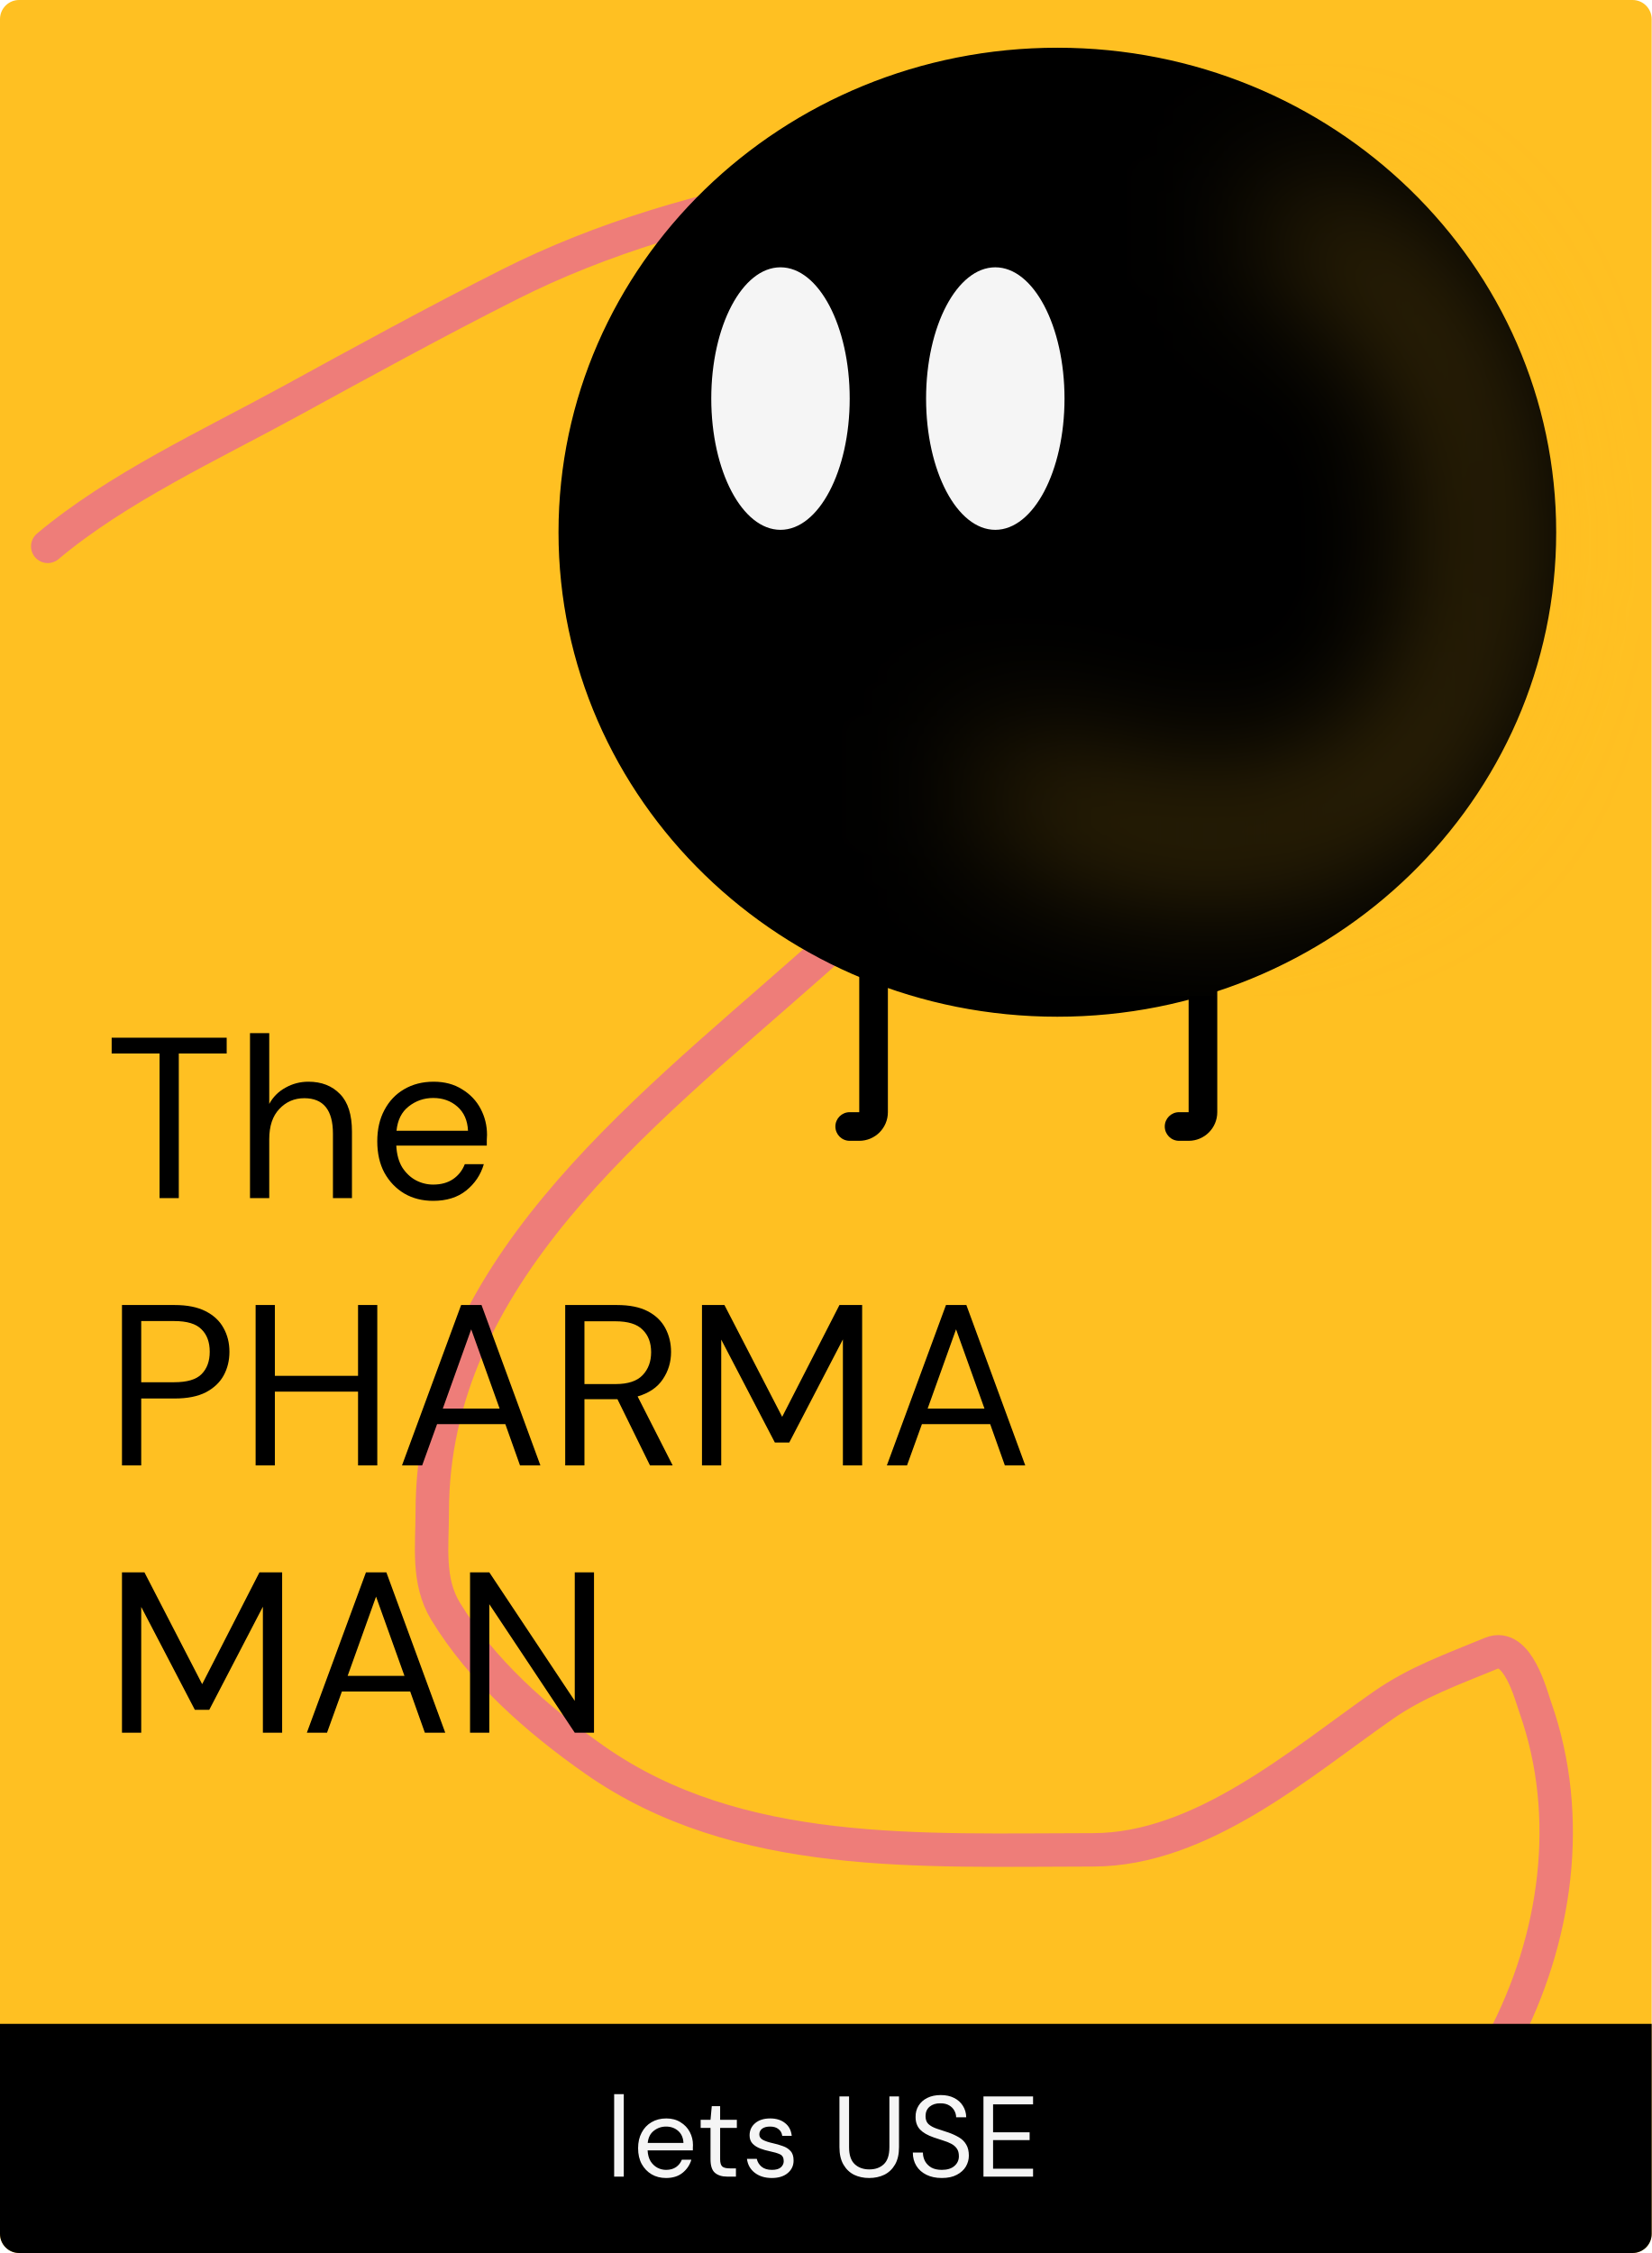
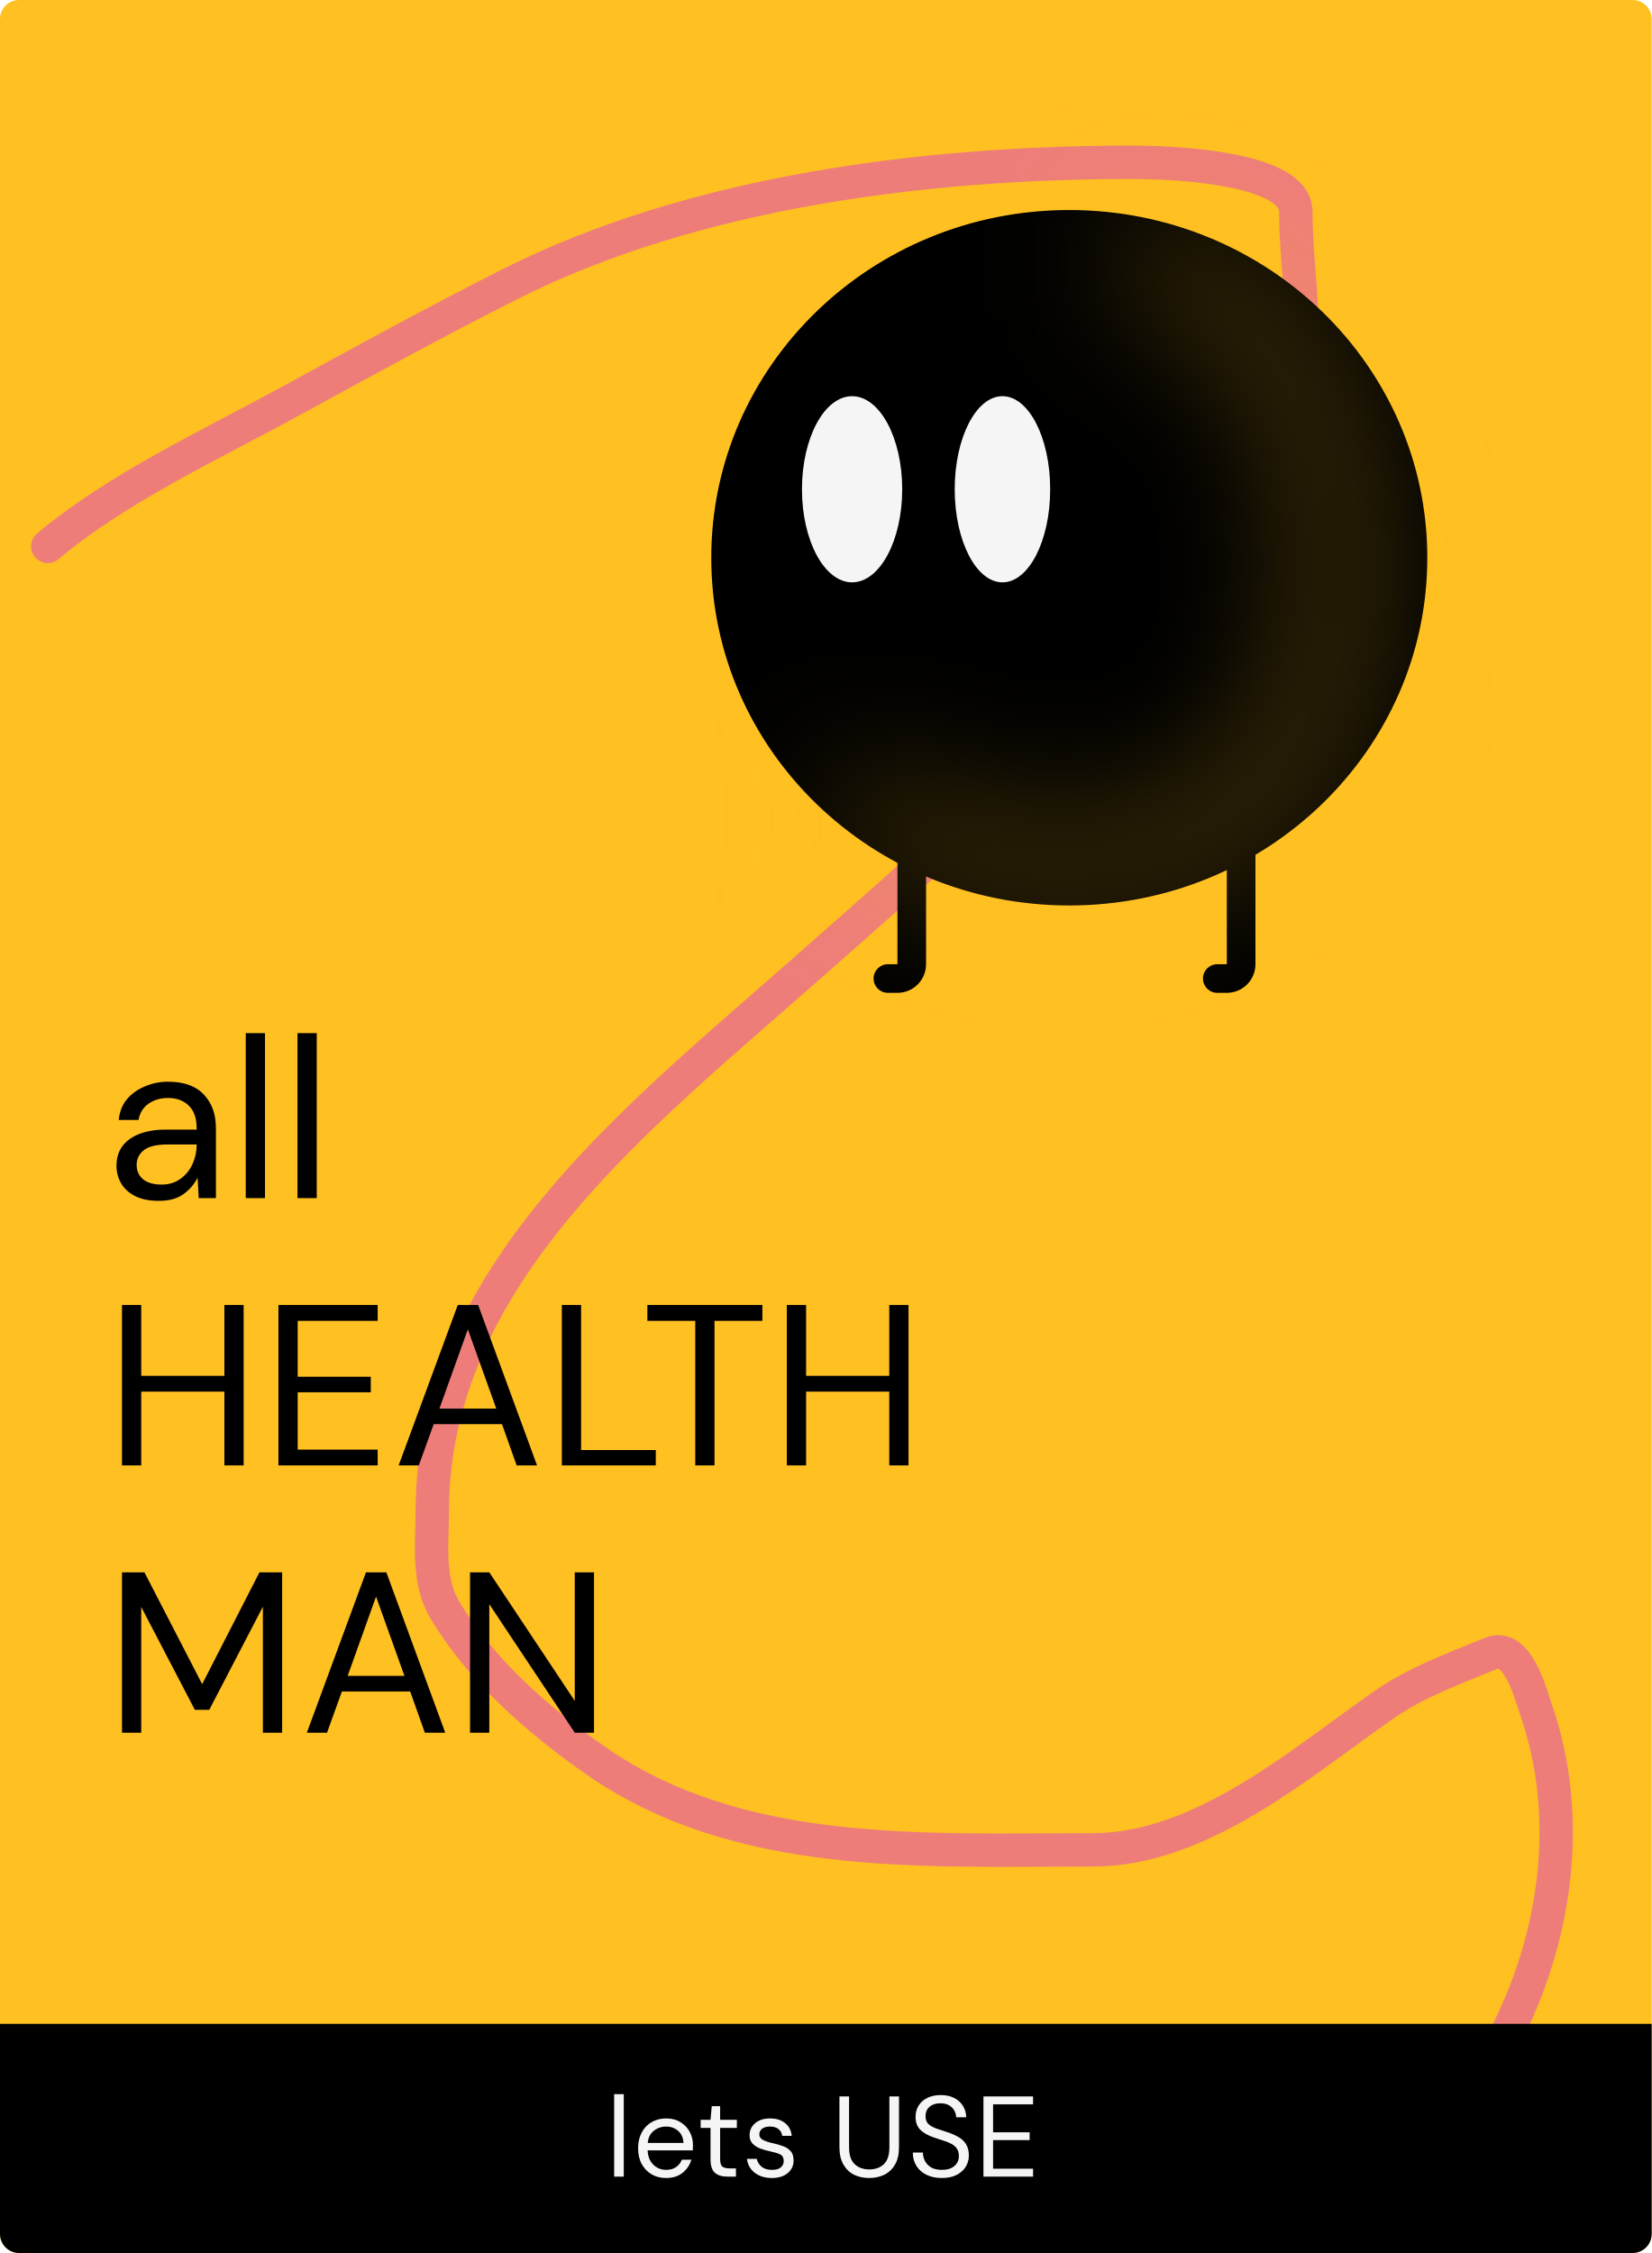
<svg xmlns="http://www.w3.org/2000/svg" width="346" height="472" viewBox="0 0 346 472" fill="none">
  <rect width="346" height="472" rx="4" fill="#FFC022" />
  <path d="M10 114.461C24.617 102.193 43.919 93.308 60.839 84.051C75.963 75.777 91.196 67.424 106.69 59.601C145.327 40.094 193.942 34 237.126 34C243.692 34 271.459 34.694 271.459 44.362C271.459 54.29 273.176 64.15 272.779 74.23C272.447 82.659 266.776 91.595 262.215 98.612C254.212 110.928 245.981 123.309 237.126 135.118C218.447 160.027 192.634 181.996 169.047 202.846C133.632 234.15 90.55 267.272 90.55 316.764C90.55 323.771 89.472 331.211 93.338 337.556C100.897 349.963 112.435 360.198 124.59 368.711C154.667 389.776 193.035 387.539 228.983 387.539C251.667 387.539 272.42 369.361 289.652 357.333C296.877 352.29 304.31 349.719 312.394 346.361C317.909 344.07 320.691 355.053 321.638 357.739C329.727 380.675 326.074 406.371 314.742 427.77C309.41 437.838 304.432 448.039 299.263 458.179C298.049 460.561 296.357 466.869 293.907 468" stroke="#EE7D79" stroke-width="7" stroke-linecap="round" />
-   <path d="M33.424 251L33.424 220.712H23.392V217.4H47.488V220.712H37.456L37.456 251H33.424ZM52.371 251L52.371 216.44H56.403V231.272C57.203 229.8 58.339 228.664 59.811 227.864C61.283 227.032 62.883 226.616 64.611 226.616C67.363 226.616 69.571 227.48 71.235 229.208C72.899 230.904 73.731 233.528 73.731 237.08V251H69.747V237.512C69.747 232.552 67.747 230.072 63.747 230.072C61.667 230.072 59.923 230.824 58.515 232.328C57.107 233.8 56.403 235.912 56.403 238.664V251H52.371ZM90.744 251.576C88.472 251.576 86.456 251.064 84.696 250.04C82.936 248.984 81.544 247.528 80.52 245.672C79.528 243.816 79.032 241.624 79.032 239.096C79.032 236.6 79.528 234.424 80.52 232.568C81.512 230.68 82.888 229.224 84.648 228.2C86.44 227.144 88.504 226.616 90.84 226.616C93.144 226.616 95.128 227.144 96.792 228.2C98.488 229.224 99.784 230.584 100.68 232.28C101.576 233.976 102.024 235.8 102.024 237.752C102.024 238.104 102.008 238.456 101.976 238.808C101.976 239.16 101.976 239.56 101.976 240.008H83.016C83.112 241.832 83.528 243.352 84.264 244.568C85.032 245.752 85.976 246.648 87.096 247.256C88.248 247.864 89.464 248.168 90.744 248.168C92.408 248.168 93.8 247.784 94.92 247.016C96.04 246.248 96.856 245.208 97.368 243.896H101.352C100.712 246.104 99.48 247.944 97.656 249.416C95.864 250.856 93.56 251.576 90.744 251.576ZM90.744 230.024C88.824 230.024 87.112 230.616 85.608 231.8C84.136 232.952 83.288 234.648 83.064 236.888H98.04C97.944 234.744 97.208 233.064 95.832 231.848C94.456 230.632 92.76 230.024 90.744 230.024ZM25.552 307L25.552 273.4H36.592C39.216 273.4 41.376 273.832 43.072 274.696C44.768 275.56 46.016 276.728 46.816 278.2C47.648 279.672 48.064 281.336 48.064 283.192C48.064 285.016 47.664 286.664 46.864 288.136C46.064 289.608 44.816 290.792 43.12 291.688C41.424 292.552 39.248 292.984 36.592 292.984H29.584V307H25.552ZM29.584 289.576H36.496C39.184 289.576 41.088 289.016 42.208 287.896C43.36 286.744 43.936 285.176 43.936 283.192C43.936 281.176 43.36 279.608 42.208 278.488C41.088 277.336 39.184 276.76 36.496 276.76H29.584L29.584 289.576ZM53.549 307V273.4H57.581L57.581 288.232H75.005L75.005 273.4H79.037L79.037 307H75.005V291.544H57.581V307H53.549ZM84.215 307L96.599 273.4H100.871L113.207 307H108.935L105.863 298.36H91.559L88.439 307H84.215ZM92.759 295.096H104.663L98.711 278.488L92.759 295.096ZM118.402 307V273.4H129.25C131.874 273.4 134.018 273.832 135.682 274.696C137.346 275.56 138.578 276.744 139.378 278.248C140.178 279.752 140.578 281.416 140.578 283.24C140.578 285.352 140.002 287.256 138.85 288.952C137.73 290.648 135.97 291.848 133.57 292.552L140.914 307H136.162L129.346 293.128H129.058H122.434V307H118.402ZM122.434 289.96H128.962C131.554 289.96 133.442 289.336 134.626 288.088C135.81 286.84 136.402 285.24 136.402 283.288C136.402 281.304 135.81 279.736 134.626 278.584C133.474 277.4 131.57 276.808 128.914 276.808H122.434V289.96ZM147.055 307V273.4H151.759L163.855 296.824L175.855 273.4H180.607L180.607 307H176.575L176.575 280.6L165.343 302.2H162.319L151.087 280.648L151.087 307H147.055ZM185.784 307L198.168 273.4H202.44L214.776 307H210.504L207.432 298.36H193.128L190.008 307H185.784ZM194.328 295.096H206.232L200.28 278.488L194.328 295.096ZM25.552 363L25.552 329.4H30.256L42.352 352.824L54.352 329.4H59.104V363H55.072V336.6L43.84 358.2H40.816L29.584 336.648L29.584 363H25.552ZM64.281 363L76.665 329.4H80.937L93.273 363H89.001L85.929 354.36H71.625L68.505 363H64.281ZM72.825 351.096H84.729L78.777 334.488L72.825 351.096ZM98.468 363L98.468 329.4H102.5L120.404 356.328L120.404 329.4H124.436L124.436 363H120.404L102.5 336.072L102.5 363H98.468Z" fill="black" />
+   <path d="M33.232 251.576C31.248 251.576 29.6 251.24 28.288 250.568C26.976 249.896 26 249 25.36 247.88C24.72 246.76 24.4 245.544 24.4 244.232C24.4 241.8 25.328 239.928 27.184 238.616C29.04 237.304 31.568 236.648 34.768 236.648H41.2V236.36C41.2 234.28 40.656 232.712 39.568 231.656C38.48 230.568 37.024 230.024 35.2 230.024C33.632 230.024 32.272 230.424 31.12 231.224C30 231.992 29.296 233.128 29.008 234.632H24.88C25.04 232.904 25.616 231.448 26.608 230.264C27.632 229.08 28.896 228.184 30.4 227.576C31.904 226.936 33.504 226.616 35.2 226.616C38.528 226.616 41.024 227.512 42.688 229.304C44.384 231.064 45.232 233.416 45.232 236.36L45.232 251H41.632L41.392 246.728C40.72 248.072 39.728 249.224 38.416 250.184C37.136 251.112 35.408 251.576 33.232 251.576ZM33.856 248.168C35.392 248.168 36.704 247.768 37.792 246.968C38.912 246.168 39.76 245.128 40.336 243.848C40.912 242.568 41.2 241.224 41.2 239.816V239.768H35.104C32.736 239.768 31.056 240.184 30.064 241.016C29.104 241.816 28.624 242.824 28.624 244.04C28.624 245.288 29.072 246.296 29.968 247.064C30.896 247.8 32.192 248.168 33.856 248.168ZM51.481 251L51.481 216.44H55.513L55.513 251H51.481ZM62.321 251L62.321 216.44H66.353V251H62.321ZM25.552 307L25.552 273.4H29.584L29.584 288.232H47.008V273.4H51.04V307H47.008V291.544H29.584V307H25.552ZM58.33 307L58.33 273.4H79.114L79.114 276.712H62.362V288.424H77.674V291.688H62.362V303.688H79.114V307H58.33ZM83.512 307L95.896 273.4H100.168L112.504 307H108.232L105.16 298.36H90.856L87.736 307H83.512ZM92.056 295.096H103.96L98.008 278.488L92.056 295.096ZM117.699 307V273.4H121.731V303.784H137.379V307H117.699ZM145.646 307V276.712H135.614V273.4H159.71V276.712H149.678V307H145.646ZM164.833 307L164.833 273.4H168.865V288.232H186.289V273.4H190.321L190.321 307H186.289L186.289 291.544H168.865L168.865 307H164.833ZM25.552 363L25.552 329.4H30.256L42.352 352.824L54.352 329.4H59.104V363H55.072V336.6L43.84 358.2H40.816L29.584 336.648L29.584 363H25.552ZM64.281 363L76.665 329.4H80.937L93.273 363H89.001L85.929 354.36H71.625L68.505 363H64.281ZM72.825 351.096H84.729L78.777 334.488L72.825 351.096ZM98.468 363L98.468 329.4H102.5L120.404 356.328L120.404 329.4H124.436L124.436 363H120.404L102.5 336.072L102.5 363H98.468Z" fill="black" />
  <path d="M0 424H346V468C346 470.209 344.209 472 342 472H4C1.791 472 0 470.209 0 468V424Z" fill="black" />
  <path d="M128.656 456V438.72H130.672V456H128.656ZM139.528 456.288C138.392 456.288 137.384 456.032 136.504 455.52C135.624 454.992 134.928 454.264 134.416 453.336C133.92 452.408 133.672 451.312 133.672 450.048C133.672 448.8 133.92 447.712 134.416 446.784C134.912 445.84 135.6 445.112 136.48 444.6C137.376 444.072 138.408 443.808 139.576 443.808C140.728 443.808 141.72 444.072 142.552 444.6C143.4 445.112 144.048 445.792 144.496 446.64C144.944 447.488 145.168 448.4 145.168 449.376C145.168 449.552 145.16 449.728 145.144 449.904C145.144 450.08 145.144 450.28 145.144 450.504H135.664C135.712 451.416 135.92 452.176 136.288 452.784C136.672 453.376 137.144 453.824 137.704 454.128C138.28 454.432 138.888 454.584 139.528 454.584C140.36 454.584 141.056 454.392 141.616 454.008C142.176 453.624 142.584 453.104 142.84 452.448H144.832C144.512 453.552 143.896 454.472 142.984 455.208C142.088 455.928 140.936 456.288 139.528 456.288ZM139.528 445.512C138.568 445.512 137.712 445.808 136.96 446.4C136.224 446.976 135.8 447.824 135.688 448.944H143.176C143.128 447.872 142.76 447.032 142.072 446.424C141.384 445.816 140.536 445.512 139.528 445.512ZM152.346 456C151.258 456 150.402 455.736 149.778 455.208C149.154 454.68 148.842 453.728 148.842 452.352V445.8H146.778V444.096H148.842L149.106 441.24H150.858V444.096H154.362V445.8H150.858V452.352C150.858 453.104 151.01 453.616 151.314 453.888C151.618 454.144 152.154 454.272 152.922 454.272H154.17V456H152.346ZM161.683 456.288C160.259 456.288 159.075 455.928 158.131 455.208C157.187 454.488 156.635 453.512 156.475 452.28H158.539C158.667 452.904 158.995 453.448 159.523 453.912C160.067 454.36 160.795 454.584 161.707 454.584C162.555 454.584 163.179 454.408 163.579 454.056C163.979 453.688 164.179 453.256 164.179 452.76C164.179 452.04 163.915 451.56 163.387 451.32C162.875 451.08 162.147 450.864 161.203 450.672C160.563 450.544 159.923 450.36 159.283 450.12C158.643 449.88 158.107 449.544 157.675 449.112C157.243 448.664 157.027 448.08 157.027 447.36C157.027 446.32 157.411 445.472 158.179 444.816C158.963 444.144 160.019 443.808 161.347 443.808C162.611 443.808 163.643 444.128 164.443 444.768C165.259 445.392 165.731 446.288 165.859 447.456H163.867C163.787 446.848 163.523 446.376 163.075 446.04C162.643 445.688 162.059 445.512 161.323 445.512C160.603 445.512 160.043 445.664 159.643 445.968C159.259 446.272 159.067 446.672 159.067 447.168C159.067 447.648 159.315 448.024 159.811 448.296C160.323 448.568 161.011 448.8 161.875 448.992C162.611 449.152 163.307 449.352 163.963 449.592C164.635 449.816 165.179 450.16 165.595 450.624C166.027 451.072 166.243 451.728 166.243 452.592C166.259 453.664 165.851 454.552 165.019 455.256C164.203 455.944 163.091 456.288 161.683 456.288ZM182.067 456.288C180.915 456.288 179.867 456.064 178.923 455.616C177.995 455.152 177.251 454.44 176.691 453.48C176.131 452.52 175.851 451.296 175.851 449.808V439.2H177.867V449.832C177.867 451.464 178.259 452.648 179.043 453.384C179.827 454.12 180.851 454.488 182.115 454.488C183.379 454.488 184.395 454.12 185.163 453.384C185.931 452.648 186.315 451.464 186.315 449.832V439.2H188.331V449.808C188.331 451.296 188.051 452.52 187.491 453.48C186.931 454.44 186.179 455.152 185.235 455.616C184.291 456.064 183.235 456.288 182.067 456.288ZM197.297 456.288C196.065 456.288 194.993 456.064 194.081 455.616C193.169 455.168 192.465 454.544 191.969 453.744C191.473 452.944 191.225 452.016 191.225 450.96H193.337C193.337 451.616 193.489 452.224 193.793 452.784C194.097 453.328 194.537 453.768 195.113 454.104C195.705 454.424 196.433 454.584 197.297 454.584C198.433 454.584 199.313 454.312 199.937 453.768C200.561 453.224 200.873 452.544 200.873 451.728C200.873 451.056 200.729 450.52 200.441 450.12C200.153 449.704 199.761 449.368 199.265 449.112C198.785 448.856 198.225 448.632 197.585 448.44C196.961 448.248 196.305 448.032 195.617 447.792C194.321 447.344 193.361 446.792 192.737 446.136C192.113 445.464 191.801 444.592 191.801 443.52C191.785 442.624 191.993 441.832 192.425 441.144C192.857 440.44 193.465 439.896 194.249 439.512C195.049 439.112 195.993 438.912 197.081 438.912C198.153 438.912 199.081 439.112 199.865 439.512C200.665 439.912 201.281 440.464 201.713 441.168C202.161 441.872 202.393 442.672 202.409 443.568H200.297C200.297 443.104 200.177 442.648 199.937 442.2C199.697 441.736 199.329 441.36 198.833 441.072C198.353 440.784 197.745 440.64 197.009 440.64C196.097 440.624 195.345 440.856 194.753 441.336C194.177 441.816 193.889 442.48 193.889 443.328C193.889 444.048 194.089 444.6 194.489 444.984C194.905 445.368 195.481 445.688 196.217 445.944C196.953 446.184 197.801 446.464 198.761 446.784C199.561 447.072 200.281 447.408 200.921 447.792C201.561 448.176 202.057 448.672 202.409 449.28C202.777 449.888 202.961 450.664 202.961 451.608C202.961 452.408 202.753 453.168 202.337 453.888C201.921 454.592 201.289 455.168 200.441 455.616C199.609 456.064 198.561 456.288 197.297 456.288ZM206.02 456V439.2H216.412V440.856H208.036V446.712H215.692V448.344H208.036V454.344H216.412V456H206.02Z" fill="#F5F5F5" />
-   <path d="M178 233C176.343 233 175 234.343 175 236C175 237.657 176.343 239 178 239V233ZM180 190V233H186V190H180ZM180 233H178V239H180V233ZM180 233V239C183.314 239 186 236.314 186 233H180Z" fill="black" />
-   <path d="M247 233C245.343 233 244 234.343 244 236C244 237.657 245.343 239 247 239V233ZM249 190V233H255V190H249ZM249 233H247V239H249V233ZM249 233V239C252.314 239 255 236.314 255 233H249Z" fill="black" />
-   <path d="M325.5 111.5C325.5 167.267 278.951 212.5 221.5 212.5C164.049 212.5 117.5 167.267 117.5 111.5C117.5 55.733 164.049 10.5 221.5 10.5C278.951 10.5 325.5 55.733 325.5 111.5Z" fill="black" stroke="black" />
-   <ellipse cx="163.5" cy="83.5" rx="14.5" ry="27.5" fill="#F5F5F5" />
-   <ellipse cx="208.5" cy="83.5" rx="14.5" ry="27.5" fill="#F5F5F5" />
-   <g filter="url(#filter0_f_1461_4492)">
-     <path d="M209 163.619C211.855 163.619 214.042 165.581 216.571 166.714C221.601 168.968 226.695 171.412 232.008 172.905C239.579 175.033 246.307 176 254.131 176C266.482 176 278.943 173.06 289.332 166.272C293.356 163.643 301.644 156.668 302.753 151.68C304.491 143.866 310.467 136.83 310.767 128.441C311.188 116.647 311.128 104.524 309.833 92.871C308.922 84.684 304.585 78.007 301.721 70.565C300.129 66.428 295.632 62.81 292.626 59.806C290.505 57.687 287.509 54.34 284.661 53.075C281.994 51.89 269.175 47.726 269.175 46" stroke="#FFC022" stroke-width="5" stroke-linecap="round" />
+   <path d="M186 202C184.343 202 183 203.343 183 205C183 206.657 184.343 208 186 208V202ZM188 159V202H194V159H188ZM188 202H186V208H188V202ZM188 202V208C191.314 208 194 205.314 194 202H188Z" fill="black" />
+   <path d="M255 202C253.343 202 252 203.343 252 205C252 206.657 253.343 208 255 208V202ZM257 159V202H263V159H257ZM257 202H255V208H257V202ZM257 202V208C260.314 208 263 205.314 263 202H257Z" fill="black" />
+   <path d="M298.5 116.847C298.5 156.789 265.159 189.194 224 189.194C182.841 189.194 149.5 156.789 149.5 116.847C149.5 76.904 182.841 44.5 224 44.5C265.159 44.5 298.5 76.904 298.5 116.847Z" fill="black" stroke="black" />
+   <ellipse cx="178.5" cy="102.5" rx="10.5" ry="19.5" fill="#F5F5F5" />
+   <ellipse cx="210" cy="102.5" rx="10" ry="19.5" fill="#F5F5F5" />
+   <g filter="url(#filter0_f_1461_4024)">
+     <path d="M178 169.619C180.855 169.619 183.042 171.581 185.571 172.714C190.601 174.968 195.695 177.412 201.008 178.905C208.579 181.033 215.307 182 223.131 182C235.482 182 247.943 179.06 258.332 172.272C262.356 169.643 270.644 162.668 271.753 157.68C273.491 149.866 279.467 142.83 279.767 134.441C280.188 122.647 280.128 110.524 278.833 98.871C277.922 90.684 273.585 84.007 270.721 76.565C269.129 72.428 264.632 68.81 261.626 65.806C259.505 63.687 256.509 60.34 253.661 59.075C250.994 57.89 238.175 53.726 238.175 52" stroke="#FFC022" stroke-width="5" stroke-linecap="round" />
  </g>
  <defs>
-     <filter id="filter0_f_1461_4492" x="176.5" y="13.5" width="167" height="195" filterUnits="userSpaceOnUse" color-interpolation-filters="sRGB">
+     <filter id="filter0_f_1461_4024" x="145.5" y="19.5" width="167" height="195" filterUnits="userSpaceOnUse" color-interpolation-filters="sRGB">
      <feFlood flood-opacity="0" result="BackgroundImageFix" />
      <feBlend mode="normal" in="SourceGraphic" in2="BackgroundImageFix" result="shape" />
-       <feGaussianBlur stdDeviation="15" result="effect1_foregroundBlur_1461_4492" />
+       <feGaussianBlur stdDeviation="15" result="effect1_foregroundBlur_1461_4024" />
    </filter>
  </defs>
</svg>
